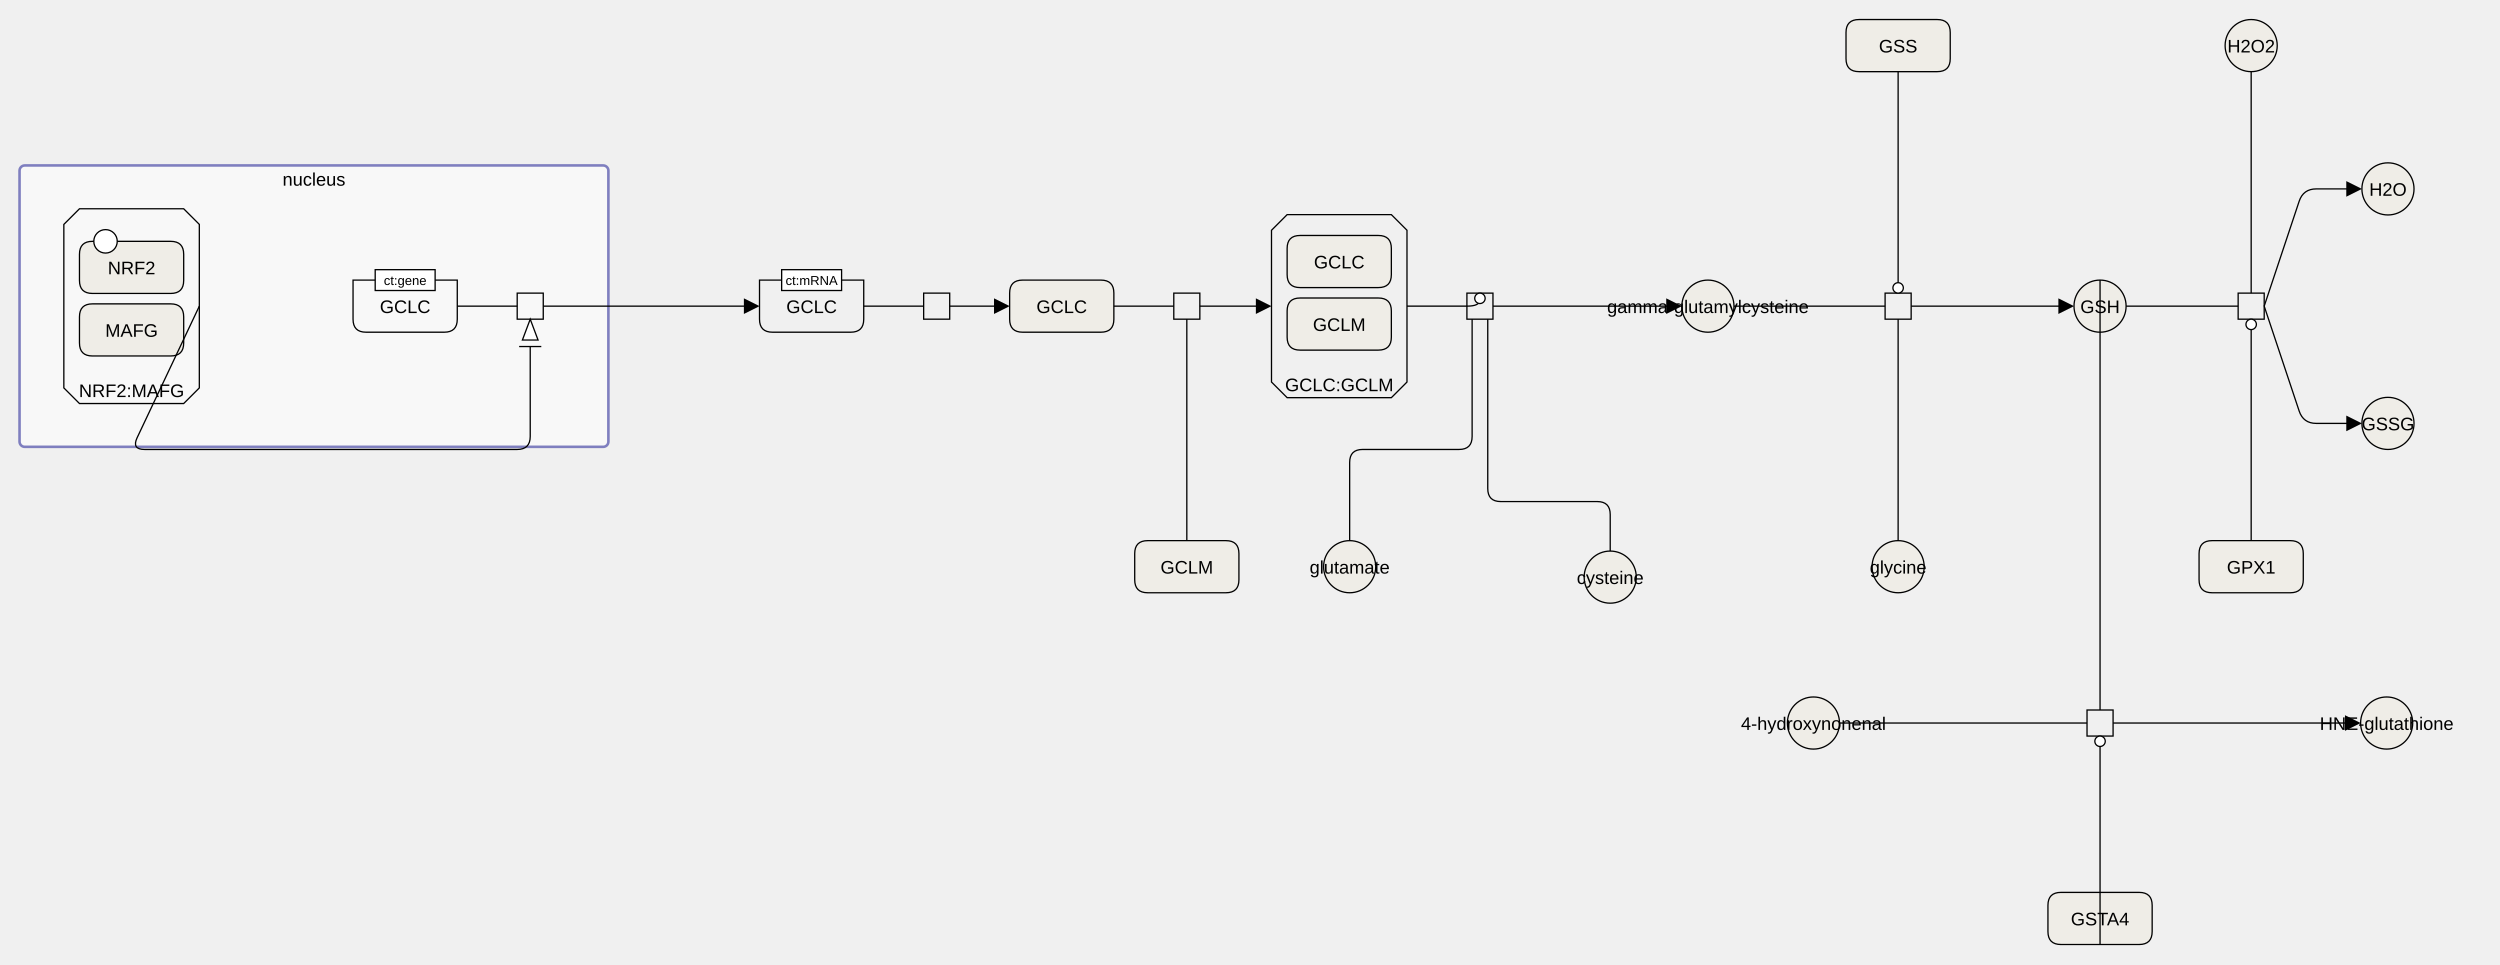
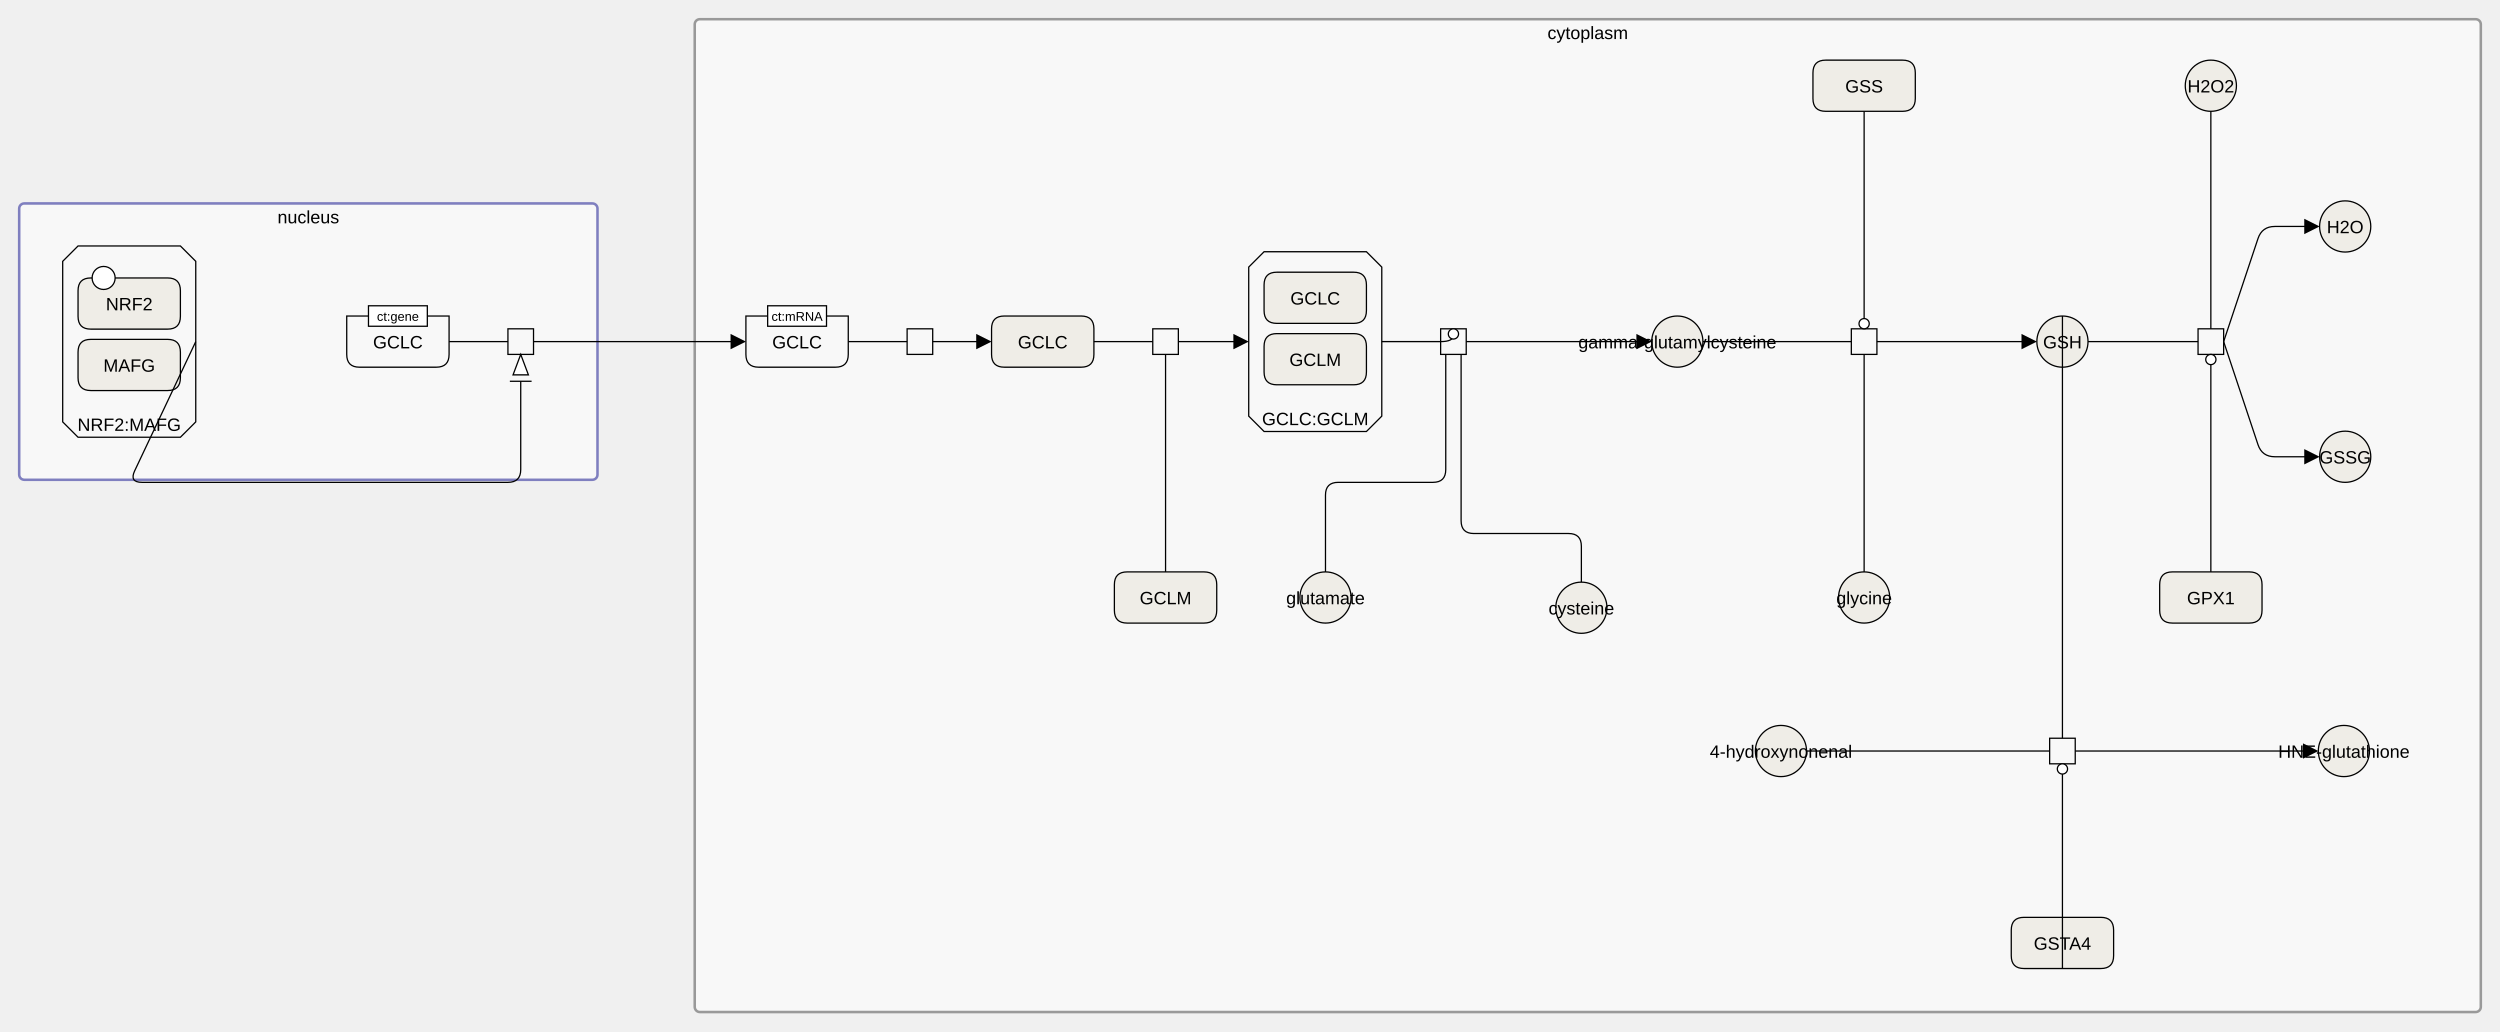
- <svg xmlns="http://www.w3.org/2000/svg" width="1919" height="740" viewBox="0 0 1919 740" stroke-linecap="butt" stroke-miterlimit="10">
-   <g transform="translate(-49,-285)">
+ <svg xmlns="http://www.w3.org/2000/svg" width="1954" height="806" viewBox="0 0 1954 806" stroke-linecap="butt" stroke-miterlimit="10">
+   <g transform="translate(-49,-253)">
+     <path d="M592 272 C592 269.791 593.791 268 596 268 L1984 268 C1986.209 268 1988 269.791 1988 272 L1988 1040 C1988 1042.209 1986.209 1044 1984 1044 L596 1044 C593.791 1044 592 1042.209 592 1040 Z" fill="#F8F8F8" stroke="none" />
+     <path d="M592 272 C592 269.791 593.791 268 596 268 L1984 268 C1986.209 268 1988 269.791 1988 272 L1988 1040 C1988 1042.209 1986.209 1044 1984 1044 L596 1044 C593.791 1044 592 1042.209 592 1040 Z" fill="none" stroke="#999999" stroke-width="2" />
+     <text x="1290" y="283.541" text-anchor="middle" font-family="'Dialog', Arial, Helvetica, sans-serif" font-size="14" fill="#000000" stroke="none" xml:space="preserve">cytoplasm</text>
    <path d="M64 416 C64 413.791 65.791 412 68 412 L512 412 C514.209 412 516 413.791 516 416 L516 624 C516 626.209 514.209 628 512 628 L68 628 C65.791 628 64 626.209 64 624 Z" fill="#F8F8F8" stroke="none" />
    <path d="M64 416 C64 413.791 65.791 412 68 412 L512 412 C514.209 412 516 413.791 516 416 L516 624 C516 626.209 514.209 628 512 628 L68 628 C65.791 628 64 626.209 64 624 Z" fill="none" stroke="#7F7FBF" stroke-width="2" />
    <text x="290" y="427.541" text-anchor="middle" font-family="'Dialog', Arial, Helvetica, sans-serif" font-size="14" fill="#000000" stroke="none" xml:space="preserve">nucleus</text>
+     <path d="M320 500 L400 500 L400 530 Q400 540 390 540 L330 540 Q320 540 320 530 Z" fill="none" stroke="#000000" />
+     <text x="360" y="525.291" text-anchor="middle" font-family="'Dialog', Arial, Helvetica, sans-serif" font-size="14" fill="#000000" stroke="none" xml:space="preserve">GCLC</text>
+     <path d="M337 492 L383 492 L383 508 L337 508 Z" fill="#FFFFFF" stroke="none" />
+     <path d="M337 492 L383 492 L383 508 L337 508 Z" fill="none" stroke="#000000" />
+     <text x="360" y="503.779" text-anchor="middle" font-family="'Dialog', Arial, Helvetica, sans-serif" font-size="10" fill="#000000" stroke="none" xml:space="preserve">ct:gene</text>
+     <path d="M110 445.25 L190 445.25 L202 457.25 L202 582.75 L190 594.75 L110 594.75 L98 582.75 L98 457.25 Z" fill="none" stroke="#000000" />
+     <text x="150" y="589.791" text-anchor="middle" font-family="'Dialog', Arial, Helvetica, sans-serif" font-size="14" fill="#000000" stroke="none" xml:space="preserve">NRF2:MAFG</text>
+     <path d="M110 480.25 Q110 470.25 120 470.25 L180 470.25 Q190 470.25 190 480.25 L190 500.25 Q190 510.25 180 510.25 L120 510.25 Q110 510.25 110 500.25 Z" fill="#EFEDE7" stroke="none" />
+     <path d="M110 480.25 Q110 470.25 120 470.25 L180 470.25 Q190 470.25 190 480.25 L190 500.25 Q190 510.25 180 510.25 L120 510.25 Q110 510.25 110 500.25 Z" fill="none" stroke="#000000" />
+     <text x="150" y="495.541" text-anchor="middle" font-family="'Dialog', Arial, Helvetica, sans-serif" font-size="14" fill="#000000" stroke="none" xml:space="preserve">NRF2</text>
+     <path d="M121 470.25 C121 465.279 125.029 461.25 130 461.25 L130 461.25 C134.971 461.25 139 465.279 139 470.25 L139 470.25 C139 475.221 134.971 479.25 130 479.25 L130 479.25 C125.029 479.25 121 475.221 121 470.25 Z" fill="#FFFFFF" stroke="none" />
+     <path d="M121 470.25 C121 465.279 125.029 461.25 130 461.25 L130 461.25 C134.971 461.25 139 465.279 139 470.25 L139 470.25 C139 475.221 134.971 479.25 130 479.25 L130 479.25 C125.029 479.25 121 475.221 121 470.25 Z" fill="none" stroke="#000000" />
+     <path d="M110 528.25 Q110 518.25 120 518.25 L180 518.25 Q190 518.25 190 528.25 L190 548.25 Q190 558.25 180 558.25 L120 558.25 Q110 558.25 110 548.25 Z" fill="#EFEDE7" stroke="none" />
+     <path d="M110 528.25 Q110 518.25 120 518.25 L180 518.25 Q190 518.25 190 528.25 L190 548.25 Q190 558.25 180 558.25 L120 558.25 Q110 558.25 110 548.25 Z" fill="none" stroke="#000000" />
+     <text x="150" y="543.541" text-anchor="middle" font-family="'Dialog', Arial, Helvetica, sans-serif" font-size="14" fill="#000000" stroke="none" xml:space="preserve">MAFG</text>
+     <path d="M446 510 L466 510 L466 530 L446 530 Z" fill="none" stroke="#000000" />
    <path d="M632 500 L712 500 L712 530 Q712 540 702 540 L642 540 Q632 540 632 530 Z" fill="none" stroke="#000000" />
    <text x="672" y="525.291" text-anchor="middle" font-family="'Dialog', Arial, Helvetica, sans-serif" font-size="14" fill="#000000" stroke="none" xml:space="preserve">GCLC</text>
    <path d="M649 492 L695 492 L695 508 L649 508 Z" fill="#FFFFFF" stroke="none" />
    <path d="M649 492 L695 492 L695 508 L649 508 Z" fill="none" stroke="#000000" />
    <text x="672" y="503.779" text-anchor="middle" font-family="'Dialog', Arial, Helvetica, sans-serif" font-size="10" fill="#000000" stroke="none" xml:space="preserve">ct:mRNA</text>
    <path d="M1757 320 C1757 308.954 1765.954 300 1777 300 L1777 300 C1788.046 300 1797 308.954 1797 320 L1797 320 C1797 331.046 1788.046 340 1777 340 L1777 340 C1765.954 340 1757 331.046 1757 320 Z" fill="#EFEDE7" stroke="none" />
    <path d="M1757 320 C1757 308.954 1765.954 300 1777 300 L1777 300 C1788.046 300 1797 308.954 1797 320 L1797 320 C1797 331.046 1788.046 340 1777 340 L1777 340 C1765.954 340 1757 331.046 1757 320 Z" fill="none" stroke="#000000" />
    <text x="1777" y="325.291" text-anchor="middle" font-family="'Dialog', Arial, Helvetica, sans-serif" font-size="14" fill="#000000" stroke="none" xml:space="preserve">H2O2</text>
    <path d="M1862 430 C1862 418.954 1870.954 410 1882 410 L1882 410 C1893.046 410 1902 418.954 1902 430 L1902 430 C1902 441.046 1893.046 450 1882 450 L1882 450 C1870.954 450 1862 441.046 1862 430 Z" fill="#EFEDE7" stroke="none" />
    <path d="M1862 430 C1862 418.954 1870.954 410 1882 410 L1882 410 C1893.046 410 1902 418.954 1902 430 L1902 430 C1902 441.046 1893.046 450 1882 450 L1882 450 C1870.954 450 1862 441.046 1862 430 Z" fill="none" stroke="#000000" />
    <text x="1882" y="435.291" text-anchor="middle" font-family="'Dialog', Arial, Helvetica, sans-serif" font-size="14" fill="#000000" stroke="none" xml:space="preserve">H2O</text>
    <path d="M1421 840 C1421 828.954 1429.954 820 1441 820 L1441 820 C1452.046 820 1461 828.954 1461 840 L1461 840 C1461 851.046 1452.046 860 1441 860 L1441 860 C1429.954 860 1421 851.046 1421 840 Z" fill="#EFEDE7" stroke="none" />
    <path d="M1421 840 C1421 828.954 1429.954 820 1441 820 L1441 820 C1452.046 820 1461 828.954 1461 840 L1461 840 C1461 851.046 1452.046 860 1441 860 L1441 860 C1429.954 860 1421 851.046 1421 840 Z" fill="none" stroke="#000000" />
    <text x="1441" y="845.291" text-anchor="middle" font-family="'Dialog', Arial, Helvetica, sans-serif" font-size="14" fill="#000000" stroke="none" xml:space="preserve">4-hydroxynonenal</text>
    <path d="M824 510 Q824 500 834 500 L894 500 Q904 500 904 510 L904 530 Q904 540 894 540 L834 540 Q824 540 824 530 Z" fill="#EFEDE7" stroke="none" />
    <path d="M824 510 Q824 500 834 500 L894 500 Q904 500 904 510 L904 530 Q904 540 894 540 L834 540 Q824 540 824 530 Z" fill="none" stroke="#000000" />
    <text x="864" y="525.291" text-anchor="middle" font-family="'Dialog', Arial, Helvetica, sans-serif" font-size="14" fill="#000000" stroke="none" xml:space="preserve">GCLC</text>
    <path d="M920 710 Q920 700 930 700 L990 700 Q1000 700 1000 710 L1000 730 Q1000 740 990 740 L930 740 Q920 740 920 730 Z" fill="#EFEDE7" stroke="none" />
    <path d="M920 710 Q920 700 930 700 L990 700 Q1000 700 1000 710 L1000 730 Q1000 740 990 740 L930 740 Q920 740 920 730 Z" fill="none" stroke="#000000" />
    <text x="960" y="725.291" text-anchor="middle" font-family="'Dialog', Arial, Helvetica, sans-serif" font-size="14" fill="#000000" stroke="none" xml:space="preserve">GCLM</text>
    <path d="M1037 449.75 L1117 449.75 L1129 461.75 L1129 578.25 L1117 590.25 L1037 590.25 L1025 578.25 L1025 461.75 Z" fill="none" stroke="#000000" />
    <text x="1077" y="585.291" text-anchor="middle" font-family="'Dialog', Arial, Helvetica, sans-serif" font-size="14" fill="#000000" stroke="none" xml:space="preserve">GCLC:GCLM</text>
    <path d="M1037 475.75 Q1037 465.75 1047 465.75 L1107 465.75 Q1117 465.75 1117 475.75 L1117 495.75 Q1117 505.75 1107 505.75 L1047 505.75 Q1037 505.75 1037 495.75 Z" fill="#EFEDE7" stroke="none" />
    <path d="M1037 475.75 Q1037 465.75 1047 465.75 L1107 465.75 Q1117 465.75 1117 475.75 L1117 495.75 Q1117 505.75 1107 505.75 L1047 505.75 Q1037 505.75 1037 495.75 Z" fill="none" stroke="#000000" />
    <text x="1077" y="491.041" text-anchor="middle" font-family="'Dialog', Arial, Helvetica, sans-serif" font-size="14" fill="#000000" stroke="none" xml:space="preserve">GCLC</text>
    <path d="M1037 523.75 Q1037 513.75 1047 513.75 L1107 513.75 Q1117 513.75 1117 523.75 L1117 543.75 Q1117 553.75 1107 553.75 L1047 553.75 Q1037 553.75 1037 543.75 Z" fill="#EFEDE7" stroke="none" />
    <path d="M1037 523.75 Q1037 513.75 1047 513.75 L1107 513.75 Q1117 513.75 1117 523.75 L1117 543.75 Q1117 553.75 1107 553.75 L1047 553.75 Q1037 553.75 1037 543.75 Z" fill="none" stroke="#000000" />
    <text x="1077" y="539.041" text-anchor="middle" font-family="'Dialog', Arial, Helvetica, sans-serif" font-size="14" fill="#000000" stroke="none" xml:space="preserve">GCLM</text>
    <path d="M1466 310 Q1466 300 1476 300 L1536 300 Q1546 300 1546 310 L1546 330 Q1546 340 1536 340 L1476 340 Q1466 340 1466 330 Z" fill="#EFEDE7" stroke="none" />
    <path d="M1466 310 Q1466 300 1476 300 L1536 300 Q1546 300 1546 310 L1546 330 Q1546 340 1536 340 L1476 340 Q1466 340 1466 330 Z" fill="none" stroke="#000000" />
    <text x="1506" y="325.291" text-anchor="middle" font-family="'Dialog', Arial, Helvetica, sans-serif" font-size="14" fill="#000000" stroke="none" xml:space="preserve">GSS</text>
    <path d="M1737 710 Q1737 700 1747 700 L1807 700 Q1817 700 1817 710 L1817 730 Q1817 740 1807 740 L1747 740 Q1737 740 1737 730 Z" fill="#EFEDE7" stroke="none" />
    <path d="M1737 710 Q1737 700 1747 700 L1807 700 Q1817 700 1817 710 L1817 730 Q1817 740 1807 740 L1747 740 Q1737 740 1737 730 Z" fill="none" stroke="#000000" />
    <text x="1777" y="725.291" text-anchor="middle" font-family="'Dialog', Arial, Helvetica, sans-serif" font-size="14" fill="#000000" stroke="none" xml:space="preserve">GPX1</text>
    <path d="M1621 980 Q1621 970 1631 970 L1691 970 Q1701 970 1701 980 L1701 1000 Q1701 1010 1691 1010 L1631 1010 Q1621 1010 1621 1000 Z" fill="#EFEDE7" stroke="none" />
    <path d="M1621 980 Q1621 970 1631 970 L1691 970 Q1701 970 1701 980 L1701 1000 Q1701 1010 1691 1010 L1631 1010 Q1621 1010 1621 1000 Z" fill="none" stroke="#000000" />
    <text x="1661" y="995.291" text-anchor="middle" font-family="'Dialog', Arial, Helvetica, sans-serif" font-size="14" fill="#000000" stroke="none" xml:space="preserve">GSTA4</text>
    <path d="M1641 520 C1641 508.954 1649.954 500 1661 500 L1661 500 C1672.046 500 1681 508.954 1681 520 L1681 520 C1681 531.046 1672.046 540 1661 540 L1661 540 C1649.954 540 1641 531.046 1641 520 Z" fill="#EFEDE7" stroke="none" />
    <path d="M1641 520 C1641 508.954 1649.954 500 1661 500 L1661 500 C1672.046 500 1681 508.954 1681 520 L1681 520 C1681 531.046 1672.046 540 1661 540 L1661 540 C1649.954 540 1641 531.046 1641 520 Z" fill="none" stroke="#000000" />
    <text x="1661" y="525.291" text-anchor="middle" font-family="'Dialog', Arial, Helvetica, sans-serif" font-size="14" fill="#000000" stroke="none" xml:space="preserve">GSH</text>
    <path d="M1862 610 C1862 598.954 1870.954 590 1882 590 L1882 590 C1893.046 590 1902 598.954 1902 610 L1902 610 C1902 621.046 1893.046 630 1882 630 L1882 630 C1870.954 630 1862 621.046 1862 610 Z" fill="#EFEDE7" stroke="none" />
    <path d="M1862 610 C1862 598.954 1870.954 590 1882 590 L1882 590 C1893.046 590 1902 598.954 1902 610 L1902 610 C1902 621.046 1893.046 630 1882 630 L1882 630 C1870.954 630 1862 621.046 1862 610 Z" fill="none" stroke="#000000" />
    <text x="1882" y="615.291" text-anchor="middle" font-family="'Dialog', Arial, Helvetica, sans-serif" font-size="14" fill="#000000" stroke="none" xml:space="preserve">GSSG</text>
    <path d="M1861 840 C1861 828.954 1869.954 820 1881 820 L1881 820 C1892.046 820 1901 828.954 1901 840 L1901 840 C1901 851.046 1892.046 860 1881 860 L1881 860 C1869.954 860 1861 851.046 1861 840 Z" fill="#EFEDE7" stroke="none" />
    <path d="M1861 840 C1861 828.954 1869.954 820 1881 820 L1881 820 C1892.046 820 1901 828.954 1901 840 L1901 840 C1901 851.046 1892.046 860 1881 860 L1881 860 C1869.954 860 1861 851.046 1861 840 Z" fill="none" stroke="#000000" />
    <text x="1881" y="845.291" text-anchor="middle" font-family="'Dialog', Arial, Helvetica, sans-serif" font-size="14" fill="#000000" stroke="none" xml:space="preserve">HNE-glutathione</text>
    <path d="M1065 720 C1065 708.954 1073.954 700 1085 700 L1085 700 C1096.046 700 1105 708.954 1105 720 L1105 720 C1105 731.046 1096.046 740 1085 740 L1085 740 C1073.954 740 1065 731.046 1065 720 Z" fill="#EFEDE7" stroke="none" />
    <path d="M1065 720 C1065 708.954 1073.954 700 1085 700 L1085 700 C1096.046 700 1105 708.954 1105 720 L1105 720 C1105 731.046 1096.046 740 1085 740 L1085 740 C1073.954 740 1065 731.046 1065 720 Z" fill="none" stroke="#000000" />
    <text x="1085" y="725.291" text-anchor="middle" font-family="'Dialog', Arial, Helvetica, sans-serif" font-size="14" fill="#000000" stroke="none" xml:space="preserve">glutamate</text>
    <path d="M1265 728 C1265 716.954 1273.954 708 1285 708 L1285 708 C1296.046 708 1305 716.954 1305 728 L1305 728 C1305 739.046 1296.046 748 1285 748 L1285 748 C1273.954 748 1265 739.046 1265 728 Z" fill="#EFEDE7" stroke="none" />
    <path d="M1265 728 C1265 716.954 1273.954 708 1285 708 L1285 708 C1296.046 708 1305 716.954 1305 728 L1305 728 C1305 739.046 1296.046 748 1285 748 L1285 748 C1273.954 748 1265 739.046 1265 728 Z" fill="none" stroke="#000000" />
    <text x="1285" y="733.291" text-anchor="middle" font-family="'Dialog', Arial, Helvetica, sans-serif" font-size="14" fill="#000000" stroke="none" xml:space="preserve">cysteine</text>
    <path d="M1340 520 C1340 508.954 1348.954 500 1360 500 L1360 500 C1371.046 500 1380 508.954 1380 520 L1380 520 C1380 531.046 1371.046 540 1360 540 L1360 540 C1348.954 540 1340 531.046 1340 520 Z" fill="#EFEDE7" stroke="none" />
    <path d="M1340 520 C1340 508.954 1348.954 500 1360 500 L1360 500 C1371.046 500 1380 508.954 1380 520 L1380 520 C1380 531.046 1371.046 540 1360 540 L1360 540 C1348.954 540 1340 531.046 1340 520 Z" fill="none" stroke="#000000" />
    <text x="1360" y="525.291" text-anchor="middle" font-family="'Dialog', Arial, Helvetica, sans-serif" font-size="14" fill="#000000" stroke="none" xml:space="preserve">gamma-glutamylcysteine</text>
    <path d="M1486 720 C1486 708.954 1494.954 700 1506 700 L1506 700 C1517.046 700 1526 708.954 1526 720 L1526 720 C1526 731.046 1517.046 740 1506 740 L1506 740 C1494.954 740 1486 731.046 1486 720 Z" fill="#EFEDE7" stroke="none" />
    <path d="M1486 720 C1486 708.954 1494.954 700 1506 700 L1506 700 C1517.046 700 1526 708.954 1526 720 L1526 720 C1526 731.046 1517.046 740 1506 740 L1506 740 C1494.954 740 1486 731.046 1486 720 Z" fill="none" stroke="#000000" />
    <text x="1506" y="725.291" text-anchor="middle" font-family="'Dialog', Arial, Helvetica, sans-serif" font-size="14" fill="#000000" stroke="none" xml:space="preserve">glycine</text>
    <path d="M758 510 L778 510 L778 530 L758 530 Z" fill="none" stroke="#000000" />
    <path d="M950 510 L970 510 L970 530 L950 530 Z" fill="none" stroke="#000000" />
    <path d="M1175 510 L1195 510 L1195 530 L1175 530 Z" fill="none" stroke="#000000" />
    <path d="M1496 510 L1516 510 L1516 530 L1496 530 Z" fill="none" stroke="#000000" />
    <path d="M1767 510 L1787 510 L1787 530 L1767 530 Z" fill="none" stroke="#000000" />
    <path d="M1651 830 L1671 830 L1671 850 L1651 850 Z" fill="none" stroke="#000000" />
-     <path d="M320 500 L400 500 L400 530 Q400 540 390 540 L330 540 Q320 540 320 530 Z" fill="none" stroke="#000000" />
-     <text x="360" y="525.291" text-anchor="middle" font-family="'Dialog', Arial, Helvetica, sans-serif" font-size="14" fill="#000000" stroke="none" xml:space="preserve">GCLC</text>
-     <path d="M337 492 L383 492 L383 508 L337 508 Z" fill="#FFFFFF" stroke="none" />
-     <path d="M337 492 L383 492 L383 508 L337 508 Z" fill="none" stroke="#000000" />
-     <text x="360" y="503.779" text-anchor="middle" font-family="'Dialog', Arial, Helvetica, sans-serif" font-size="10" fill="#000000" stroke="none" xml:space="preserve">ct:gene</text>
-     <path d="M110 445.25 L190 445.25 L202 457.25 L202 582.75 L190 594.75 L110 594.75 L98 582.75 L98 457.25 Z" fill="none" stroke="#000000" />
-     <text x="150" y="589.791" text-anchor="middle" font-family="'Dialog', Arial, Helvetica, sans-serif" font-size="14" fill="#000000" stroke="none" xml:space="preserve">NRF2:MAFG</text>
-     <path d="M110 480.25 Q110 470.25 120 470.25 L180 470.25 Q190 470.25 190 480.25 L190 500.25 Q190 510.25 180 510.25 L120 510.25 Q110 510.25 110 500.25 Z" fill="#EFEDE7" stroke="none" />
-     <path d="M110 480.25 Q110 470.25 120 470.25 L180 470.25 Q190 470.25 190 480.25 L190 500.25 Q190 510.25 180 510.25 L120 510.25 Q110 510.25 110 500.25 Z" fill="none" stroke="#000000" />
-     <text x="150" y="495.541" text-anchor="middle" font-family="'Dialog', Arial, Helvetica, sans-serif" font-size="14" fill="#000000" stroke="none" xml:space="preserve">NRF2</text>
-     <path d="M121 470.25 C121 465.279 125.029 461.25 130 461.25 L130 461.25 C134.971 461.25 139 465.279 139 470.25 L139 470.25 C139 475.221 134.971 479.25 130 479.25 L130 479.25 C125.029 479.25 121 475.221 121 470.25 Z" fill="#FFFFFF" stroke="none" />
-     <path d="M121 470.25 C121 465.279 125.029 461.25 130 461.25 L130 461.25 C134.971 461.25 139 465.279 139 470.25 L139 470.25 C139 475.221 134.971 479.25 130 479.25 L130 479.25 C125.029 479.25 121 475.221 121 470.25 Z" fill="none" stroke="#000000" />
-     <path d="M110 528.25 Q110 518.25 120 518.25 L180 518.25 Q190 518.25 190 528.25 L190 548.25 Q190 558.25 180 558.25 L120 558.25 Q110 558.25 110 548.25 Z" fill="#EFEDE7" stroke="none" />
-     <path d="M110 528.25 Q110 518.25 120 518.25 L180 518.25 Q190 518.25 190 528.25 L190 548.25 Q190 558.25 180 558.25 L120 558.25 Q110 558.25 110 548.25 Z" fill="none" stroke="#000000" />
-     <text x="150" y="543.541" text-anchor="middle" font-family="'Dialog', Arial, Helvetica, sans-serif" font-size="14" fill="#000000" stroke="none" xml:space="preserve">MAFG</text>
-     <path d="M446 510 L466 510 L466 530 L446 530 Z" fill="none" stroke="#000000" />
    <path d="M400 520 L446 520" fill="none" stroke="#000000" />
    <path d="M466 520 L621 520" fill="none" stroke="#000000" />
    <path d="M632 520 L620 526 L620 514 Z" fill="#000000" stroke="none" />
    <path d="M202 520 L154.274 620.959 Q150 630 160 630 L446 630 Q456 630 456 620 L456 551" fill="none" stroke="#000000" />
    <path d="M456 530 L462 546 L450 546 Z" fill="white" stroke="#000000" />
    <path d="M448 551 L464 551" fill="none" stroke="#000000" stroke-linecap="square" />
    <path d="M712 520 L758 520" fill="none" stroke="#000000" />
    <path d="M778 520 L813 520" fill="none" stroke="#000000" />
    <path d="M824 520 L812 526 L812 514 Z" fill="#000000" stroke="none" />
    <path d="M904 520 L950 520" fill="none" stroke="#000000" />
    <path d="M960 700 L960 530" fill="none" stroke="#000000" />
    <path d="M970 520 L1014 520" fill="none" stroke="#000000" />
    <path d="M1025 520 L1013 526 L1013 514 Z" fill="#000000" stroke="none" />
    <path d="M1085 700 L1085 640 Q1085 630 1095 630 L1169 630 Q1179 630 1179 620 L1179 530" fill="none" stroke="#000000" />
    <path d="M1285 708 L1285 680 Q1285 670 1275 670 L1201 670 Q1191 670 1191 660 L1191 530" fill="none" stroke="#000000" />
    <path d="M1195 520 L1329 520" fill="none" stroke="#000000" />
    <path d="M1340 520 L1328 526 L1328 514 Z" fill="#000000" stroke="none" />
    <path d="M1129 520 L1175 520 Q1185 520 1185 515 L1185 518" fill="none" stroke="#000000" />
    <circle cx="1185" cy="514" r="4" fill="white" stroke="#000000" />
    <path d="M1380 520 L1496 520" fill="none" stroke="#000000" />
    <path d="M1506 700 L1506 530" fill="none" stroke="#000000" />
    <path d="M1516 520 L1630 520" fill="none" stroke="#000000" />
    <path d="M1641 520 L1629 526 L1629 514 Z" fill="#000000" stroke="none" />
    <path d="M1506 340 L1506 502" fill="none" stroke="#000000" />
    <circle cx="1506" cy="506" r="4" fill="white" stroke="#000000" />
    <path d="M1777 340 L1777 510" fill="none" stroke="#000000" />
    <path d="M1681 520 L1767 520" fill="none" stroke="#000000" />
    <path d="M1787 520 L1813.838 439.487 Q1817 430 1827 430 L1851 430" fill="none" stroke="#000000" />
    <path d="M1862 430 L1850 436 L1850 424 Z" fill="#000000" stroke="none" />
    <path d="M1787 520 L1813.838 600.513 Q1817 610 1827 610 L1851 610" fill="none" stroke="#000000" />
    <path d="M1862 610 L1850 616 L1850 604 Z" fill="#000000" stroke="none" />
    <path d="M1777 700 L1777 538" fill="none" stroke="#000000" />
    <circle cx="1777" cy="534" r="4" fill="white" stroke="#000000" />
    <path d="M1461 840 L1651 840" fill="none" stroke="#000000" />
    <path d="M1661 500 L1661 830" fill="none" stroke="#000000" />
    <path d="M1671 840 L1850 840" fill="none" stroke="#000000" />
    <path d="M1861 840 L1849 846 L1849 834 Z" fill="#000000" stroke="none" />
    <path d="M1661 1010 L1661 858" fill="none" stroke="#000000" />
    <circle cx="1661" cy="854" r="4" fill="white" stroke="#000000" />
  </g>
</svg>
